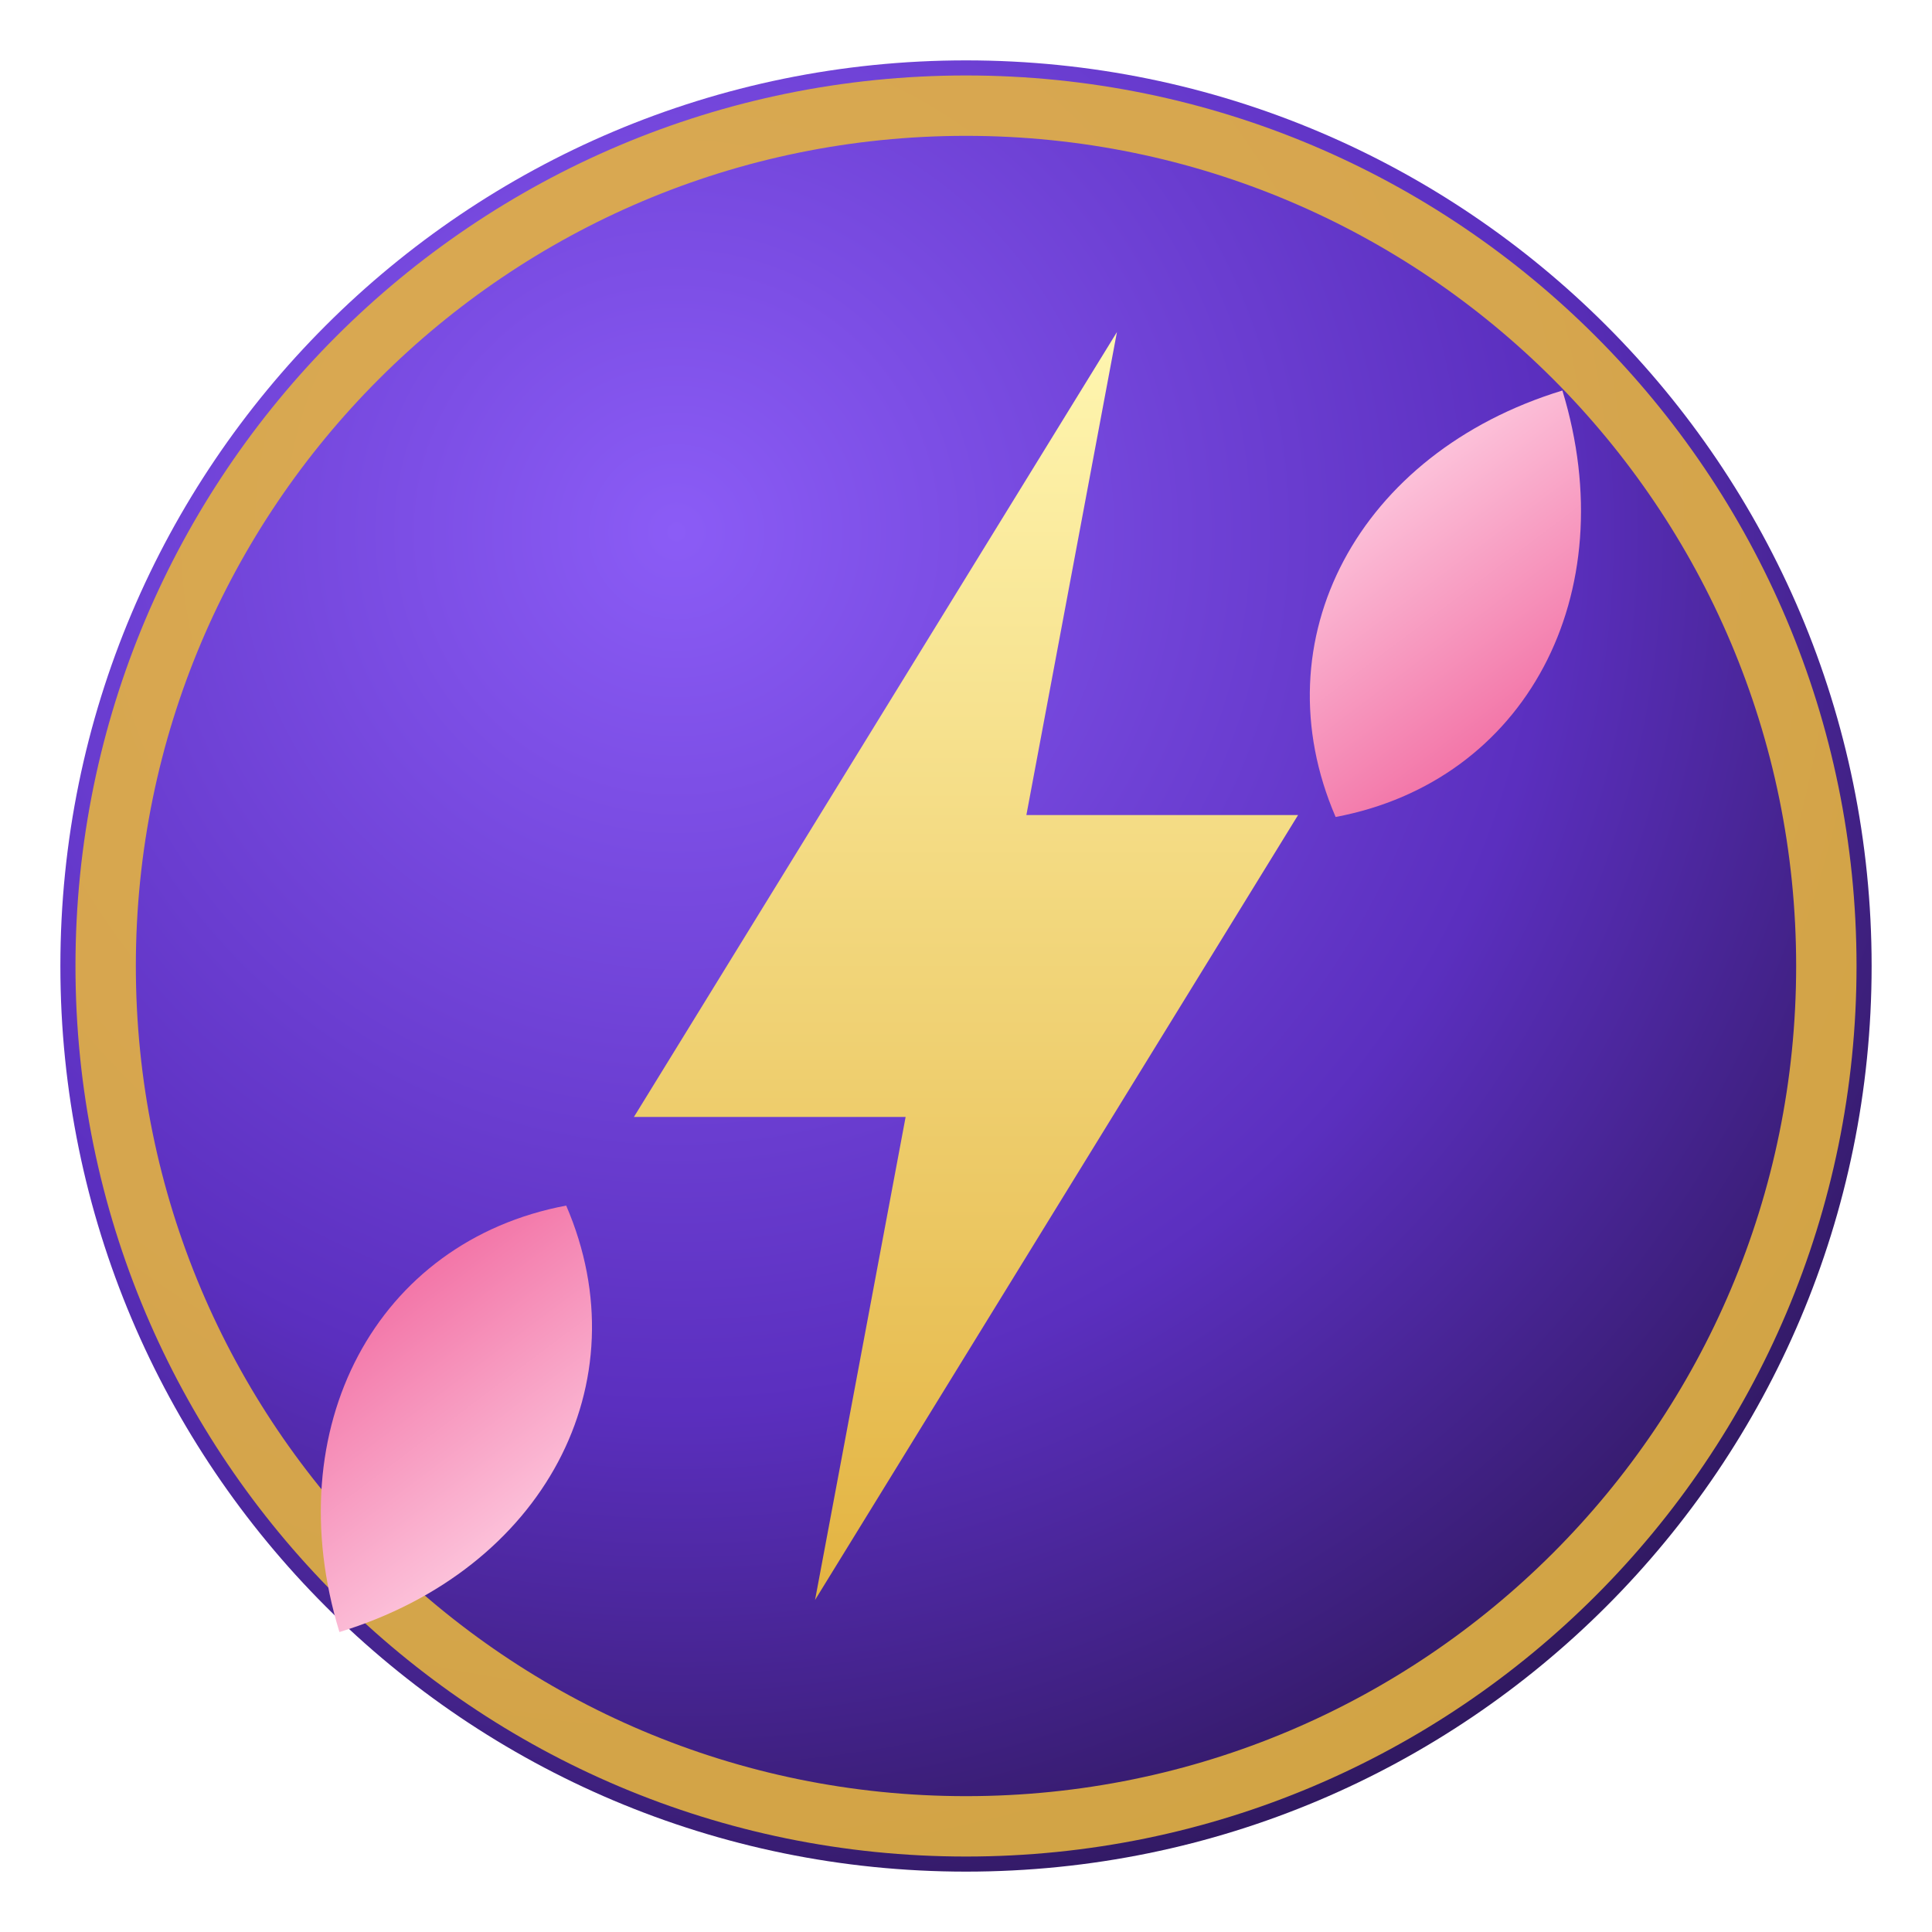
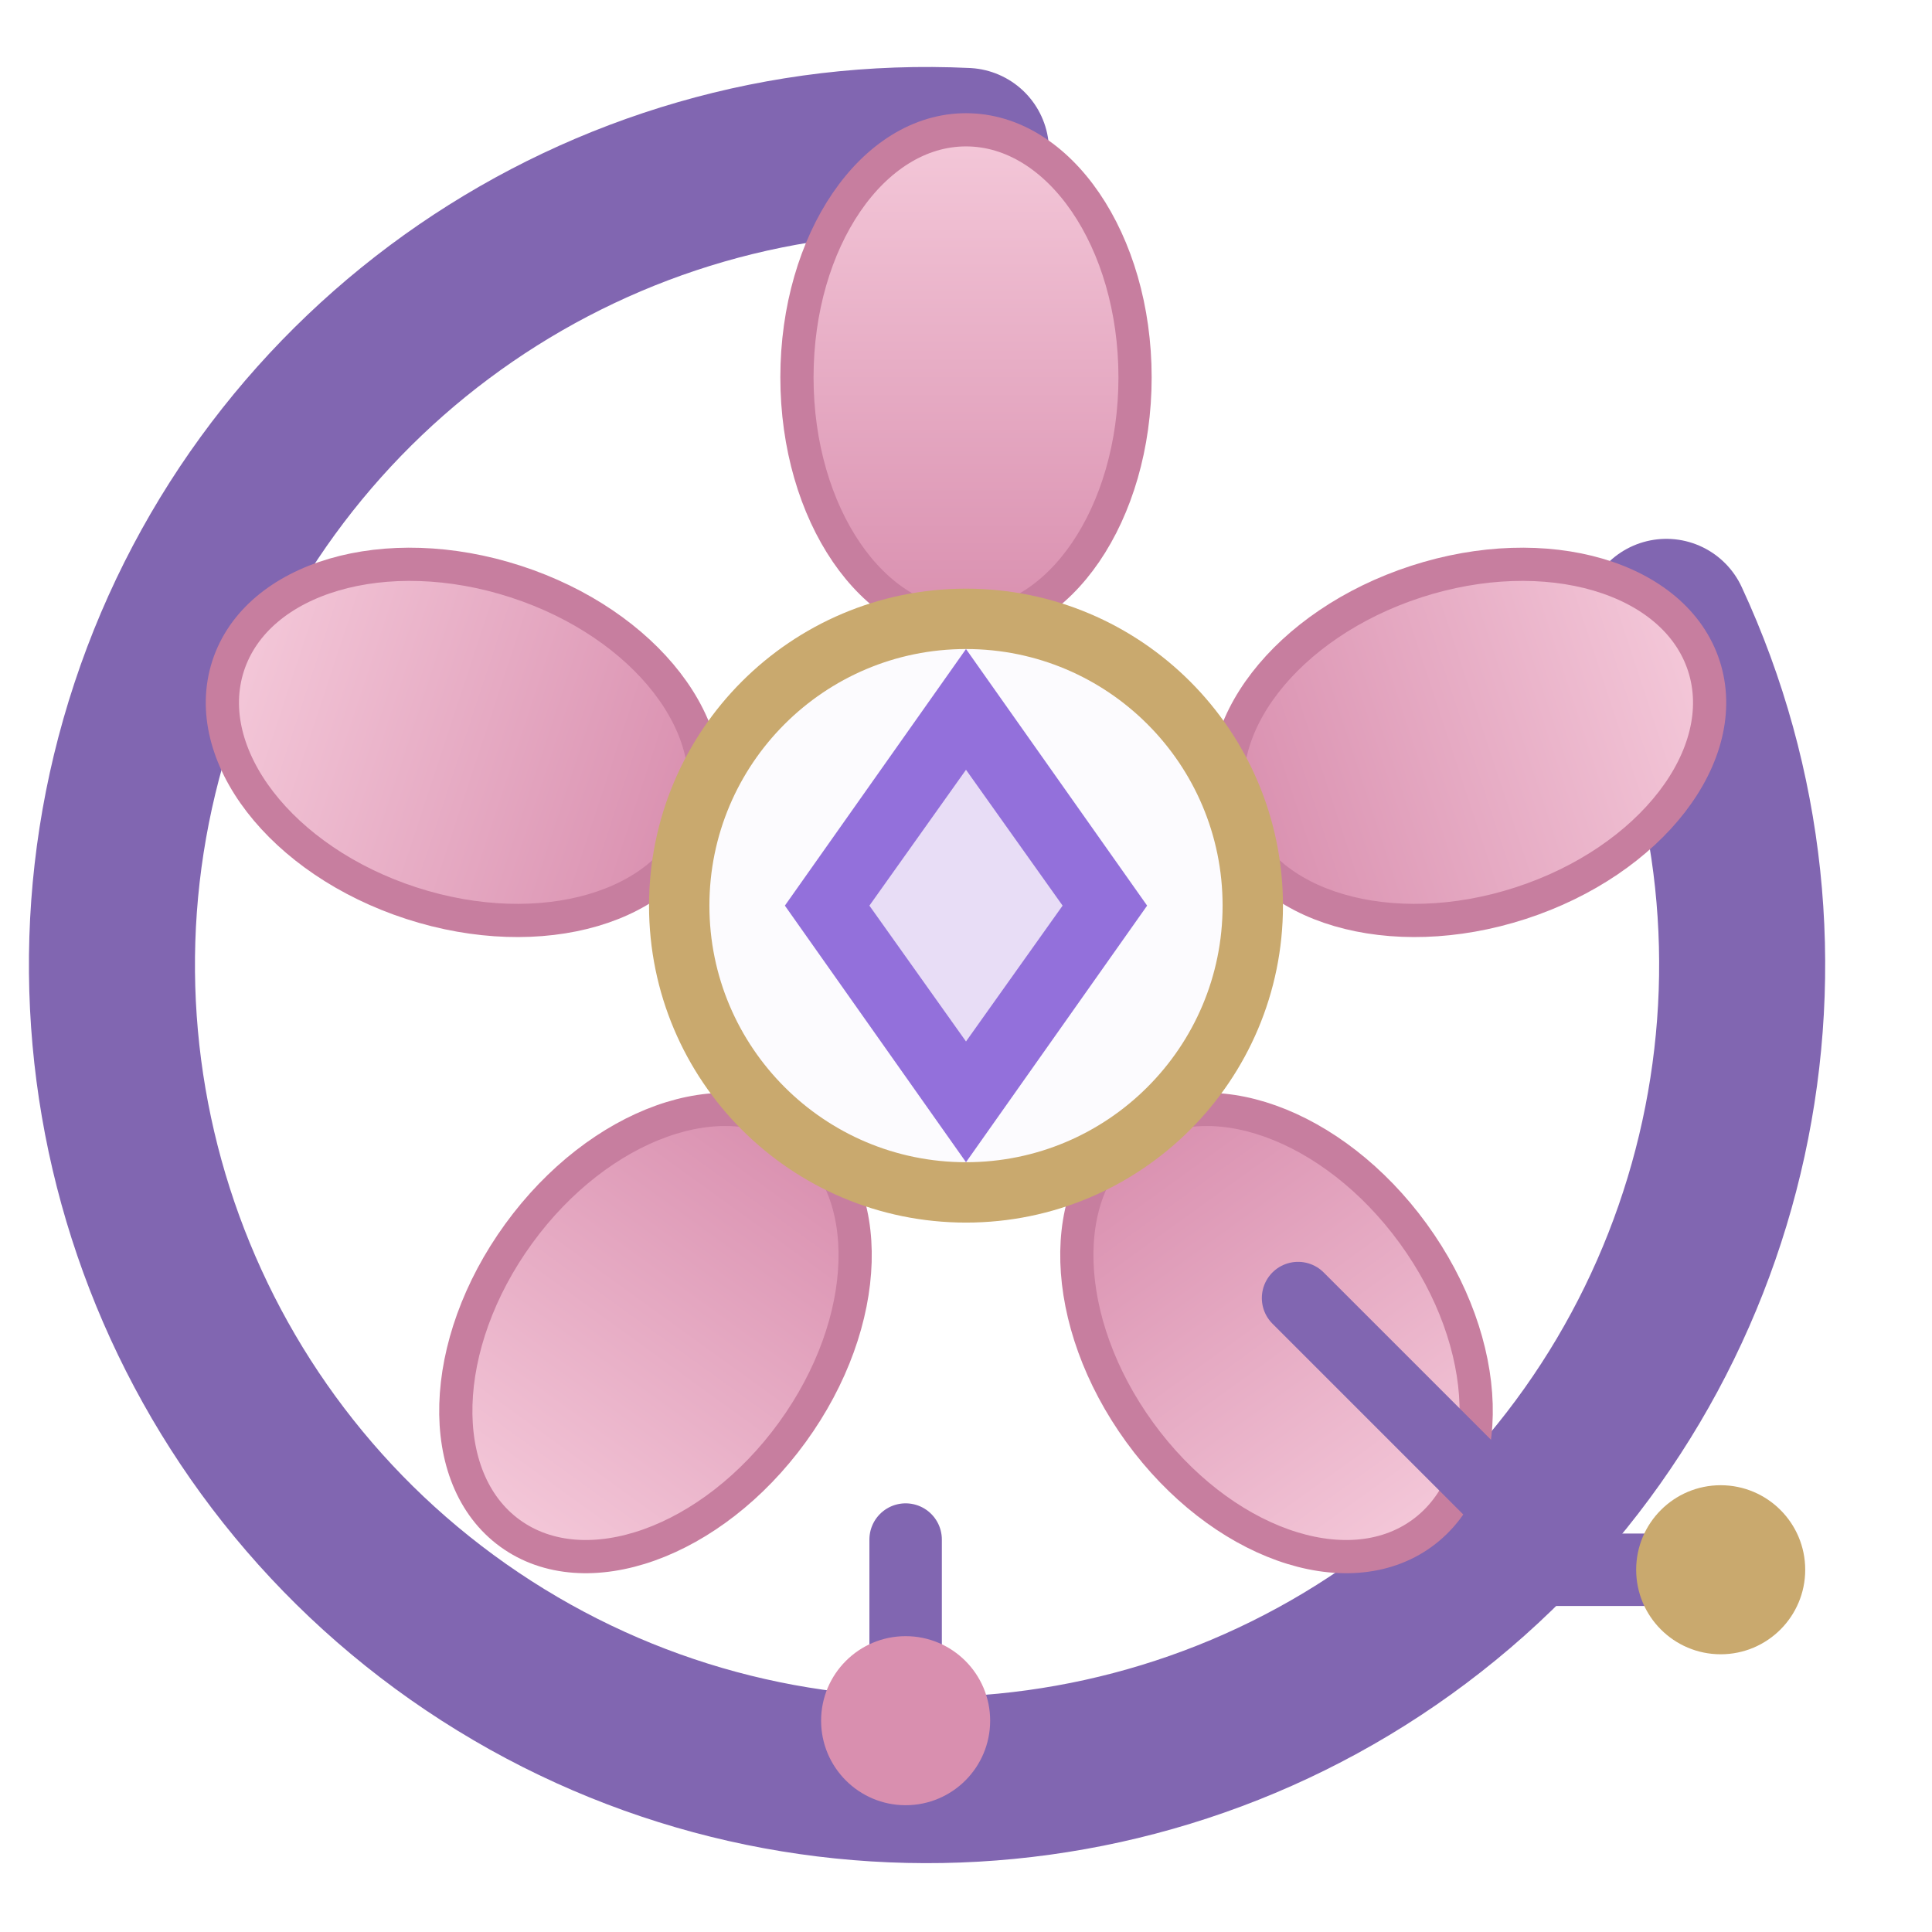
<svg xmlns="http://www.w3.org/2000/svg" viewBox="0 0 64 64">
  <defs>
-     <radialGradient id="rg-bg" cx="34%" cy="26%" r="88%">
-       <stop offset="0%" stop-color="#8b5cf6" />
-       <stop offset="55%" stop-color="#5b2fbf" />
-       <stop offset="100%" stop-color="#241245" />
-     </radialGradient>
-     <linearGradient id="rg-bolt" x1="0" y1="0" x2="0" y2="1">
-       <stop offset="0%" stop-color="#fff6b0" />
-       <stop offset="100%" stop-color="#e3b341" />
-     </linearGradient>
-     <linearGradient id="rg-petal" x1="0" y1="0" x2="1" y2="1">
-       <stop offset="0%" stop-color="#ffd7e8" />
-       <stop offset="100%" stop-color="#f0629b" />
+     <linearGradient id="lg-petal" x1="0" y1="0" x2="0" y2="1">
+       <stop offset="0%" stop-color="#F4C8D9" />
+       <stop offset="100%" stop-color="#D98FAF" />
    </linearGradient>
  </defs>
-   <circle cx="32" cy="32" r="30" fill="url(#rg-bg)" />
-   <circle cx="32" cy="32" r="28.5" fill="none" stroke="#e3b341" stroke-width="2" opacity="0.9" />
-   <path d="M37 11 L21 37 h9 l-3 16 16 -26 h-9 z" fill="url(#rg-bolt)" />
-   <g fill="url(#rg-petal)">
-     <path d="M48 12 c5 5 5 12 0 16 c-5 -4 -5 -11 0 -16 z" transform="rotate(28 48 20)" />
-     <path d="M15 39 c5 5 5 12 0 16 c-5 -4 -5 -11 0 -16 z" transform="rotate(-152 15 47)" />
+   <path d="M32 5 A27 27 0 1 0 55.2 20.6" fill="none" stroke="#8166B1" stroke-width="5.5" stroke-linecap="round" />
+   <g fill="url(#lg-petal)" stroke="#C77E9F" stroke-width="1.1">
+     <ellipse cx="32" cy="12.5" rx="5.6" ry="8.2" />
+     <ellipse cx="32" cy="12.5" rx="5.6" ry="8.2" transform="rotate(72 32 30)" />
+     <ellipse cx="32" cy="12.5" rx="5.6" ry="8.2" transform="rotate(144 32 30)" />
+     <ellipse cx="32" cy="12.5" rx="5.6" ry="8.2" transform="rotate(216 32 30)" />
+     <ellipse cx="32" cy="12.5" rx="5.6" ry="8.2" transform="rotate(288 32 30)" />
  </g>
+   <circle cx="32" cy="30" r="9.5" fill="#FCFBFE" stroke="#C9A96E" stroke-width="2" />
+   <polygon points="32,21.5 38,30 32,38.5 26,30" fill="#9370DB" />
+   <polygon points="32,25.5 35.2,30 32,34.5 28.8,30" fill="#E8DDF6" />
+   <g stroke="#8166B1" stroke-width="2.4" fill="none" stroke-linecap="round">
+     <path d="M43 43 L52 52 L57 52" />
+     <path d="M30 51 L30 57" />
+   </g>
+   <circle cx="57" cy="52" r="2.8" fill="#C9A96E" />
+   <circle cx="30" cy="57" r="2.8" fill="#D98FAF" />
</svg>
